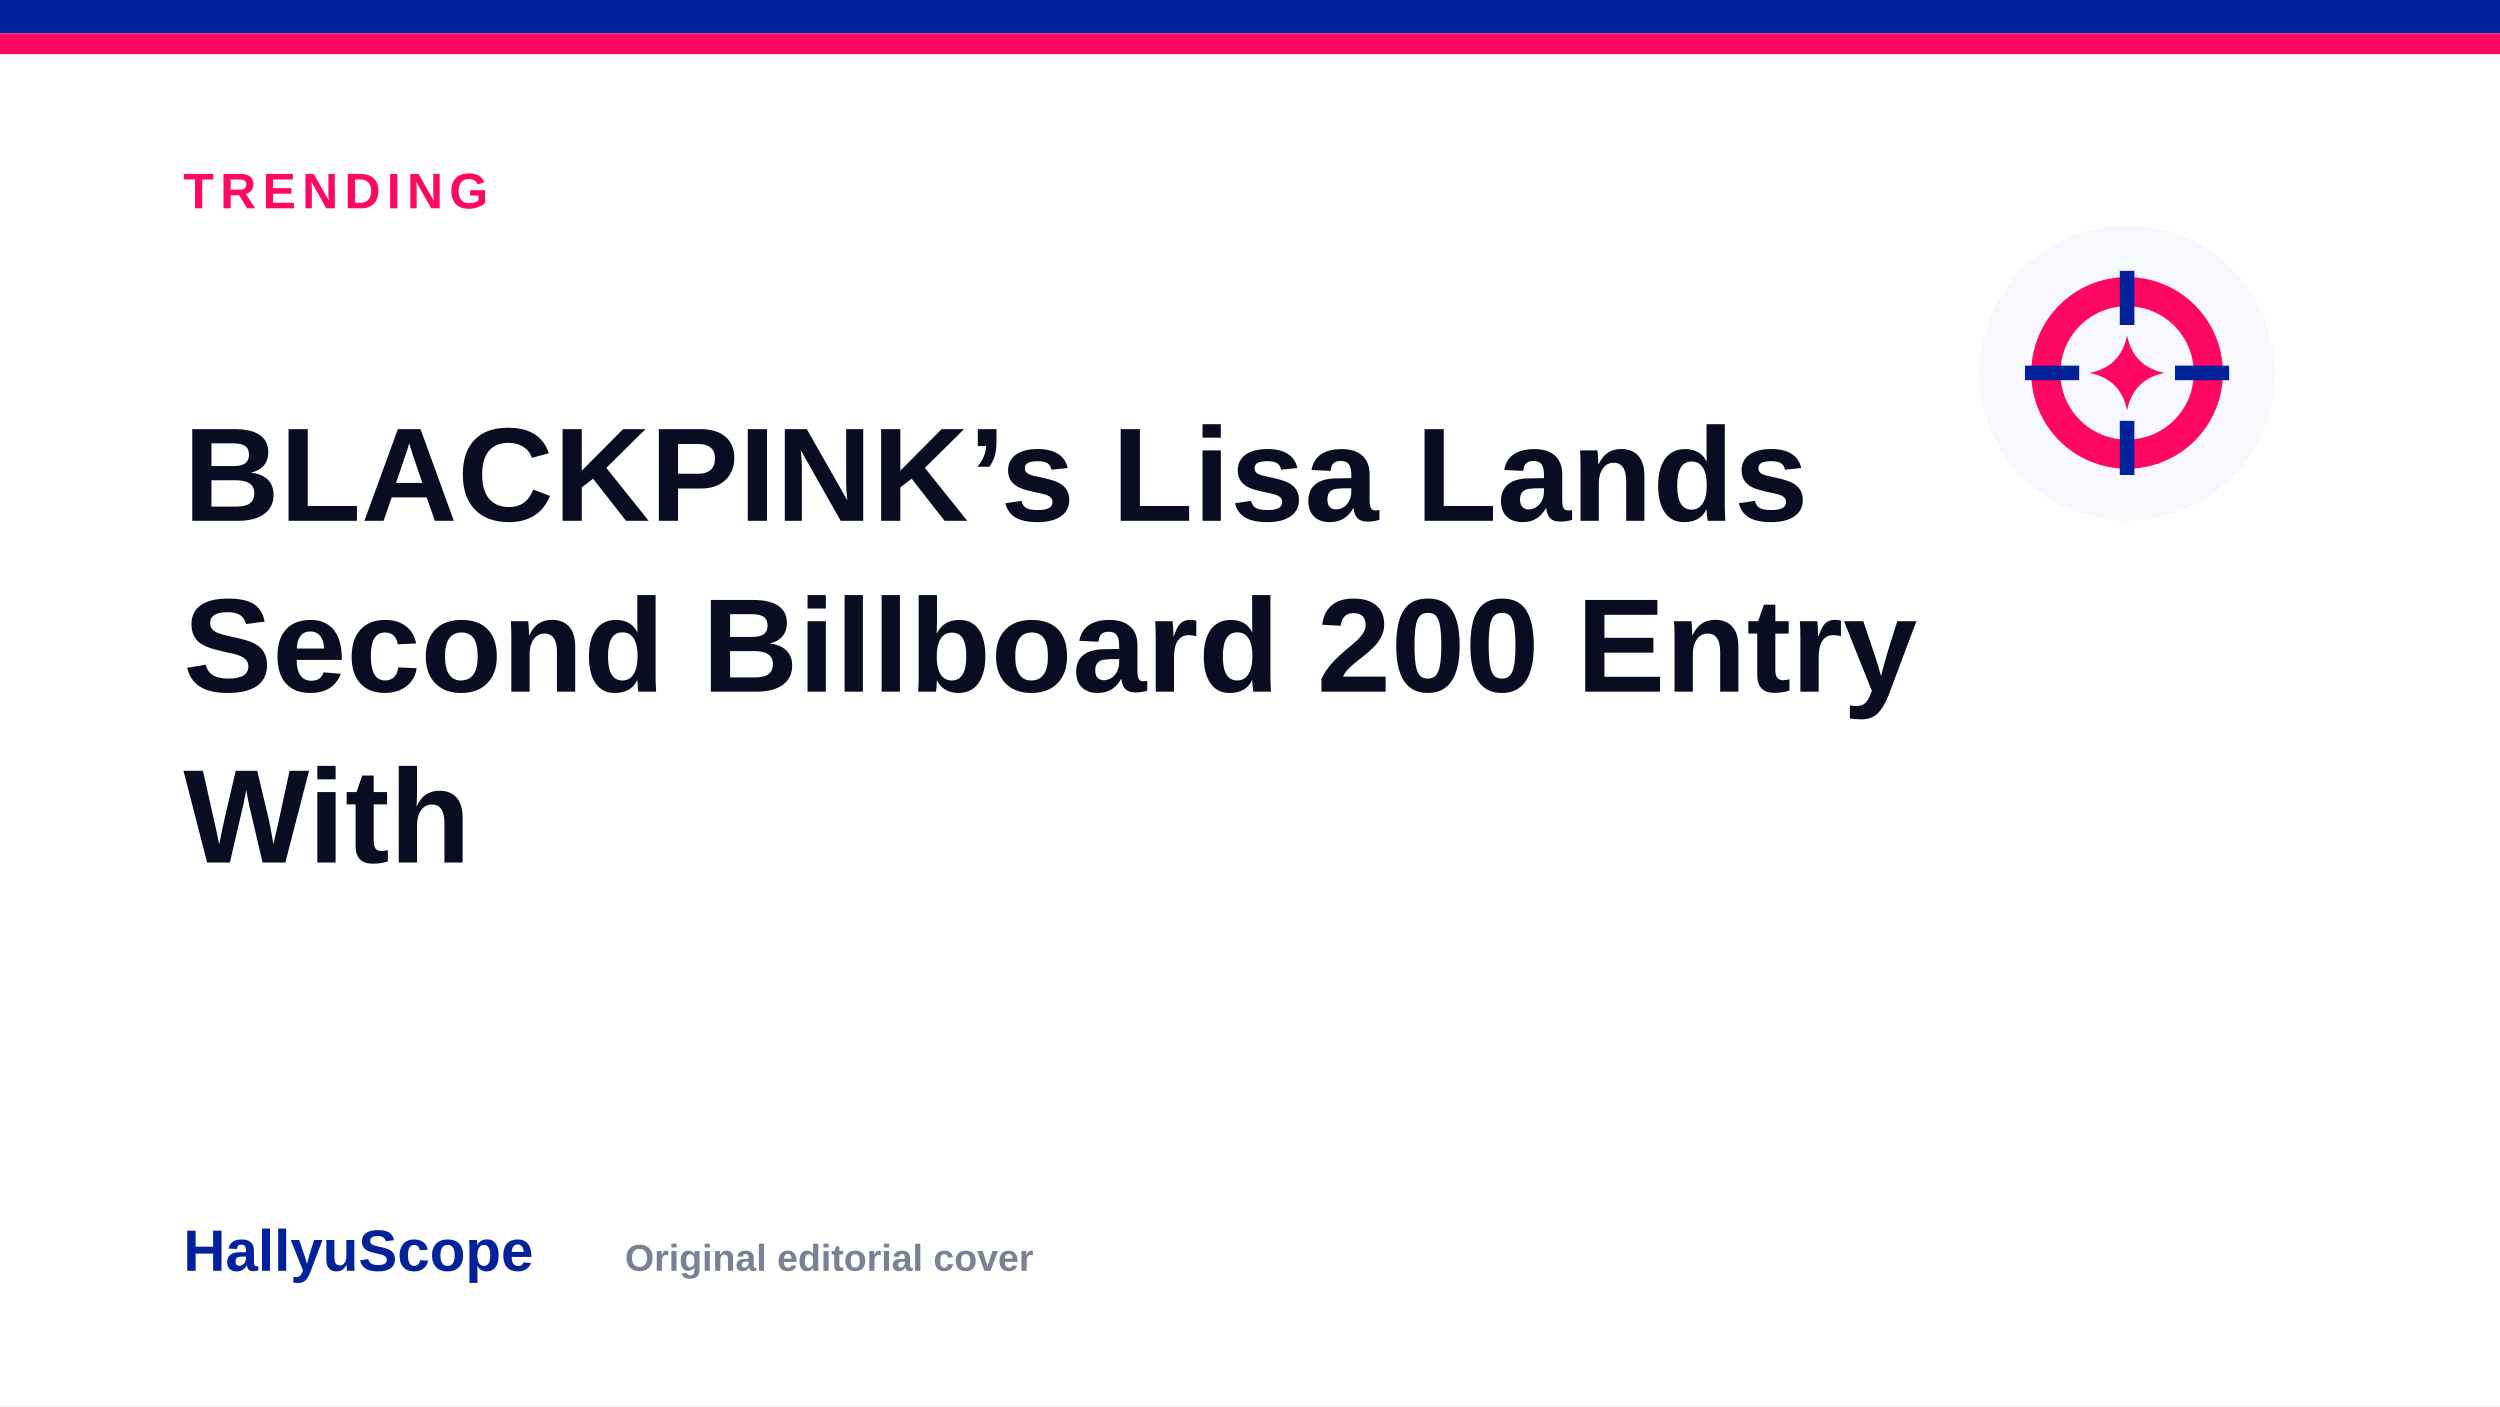
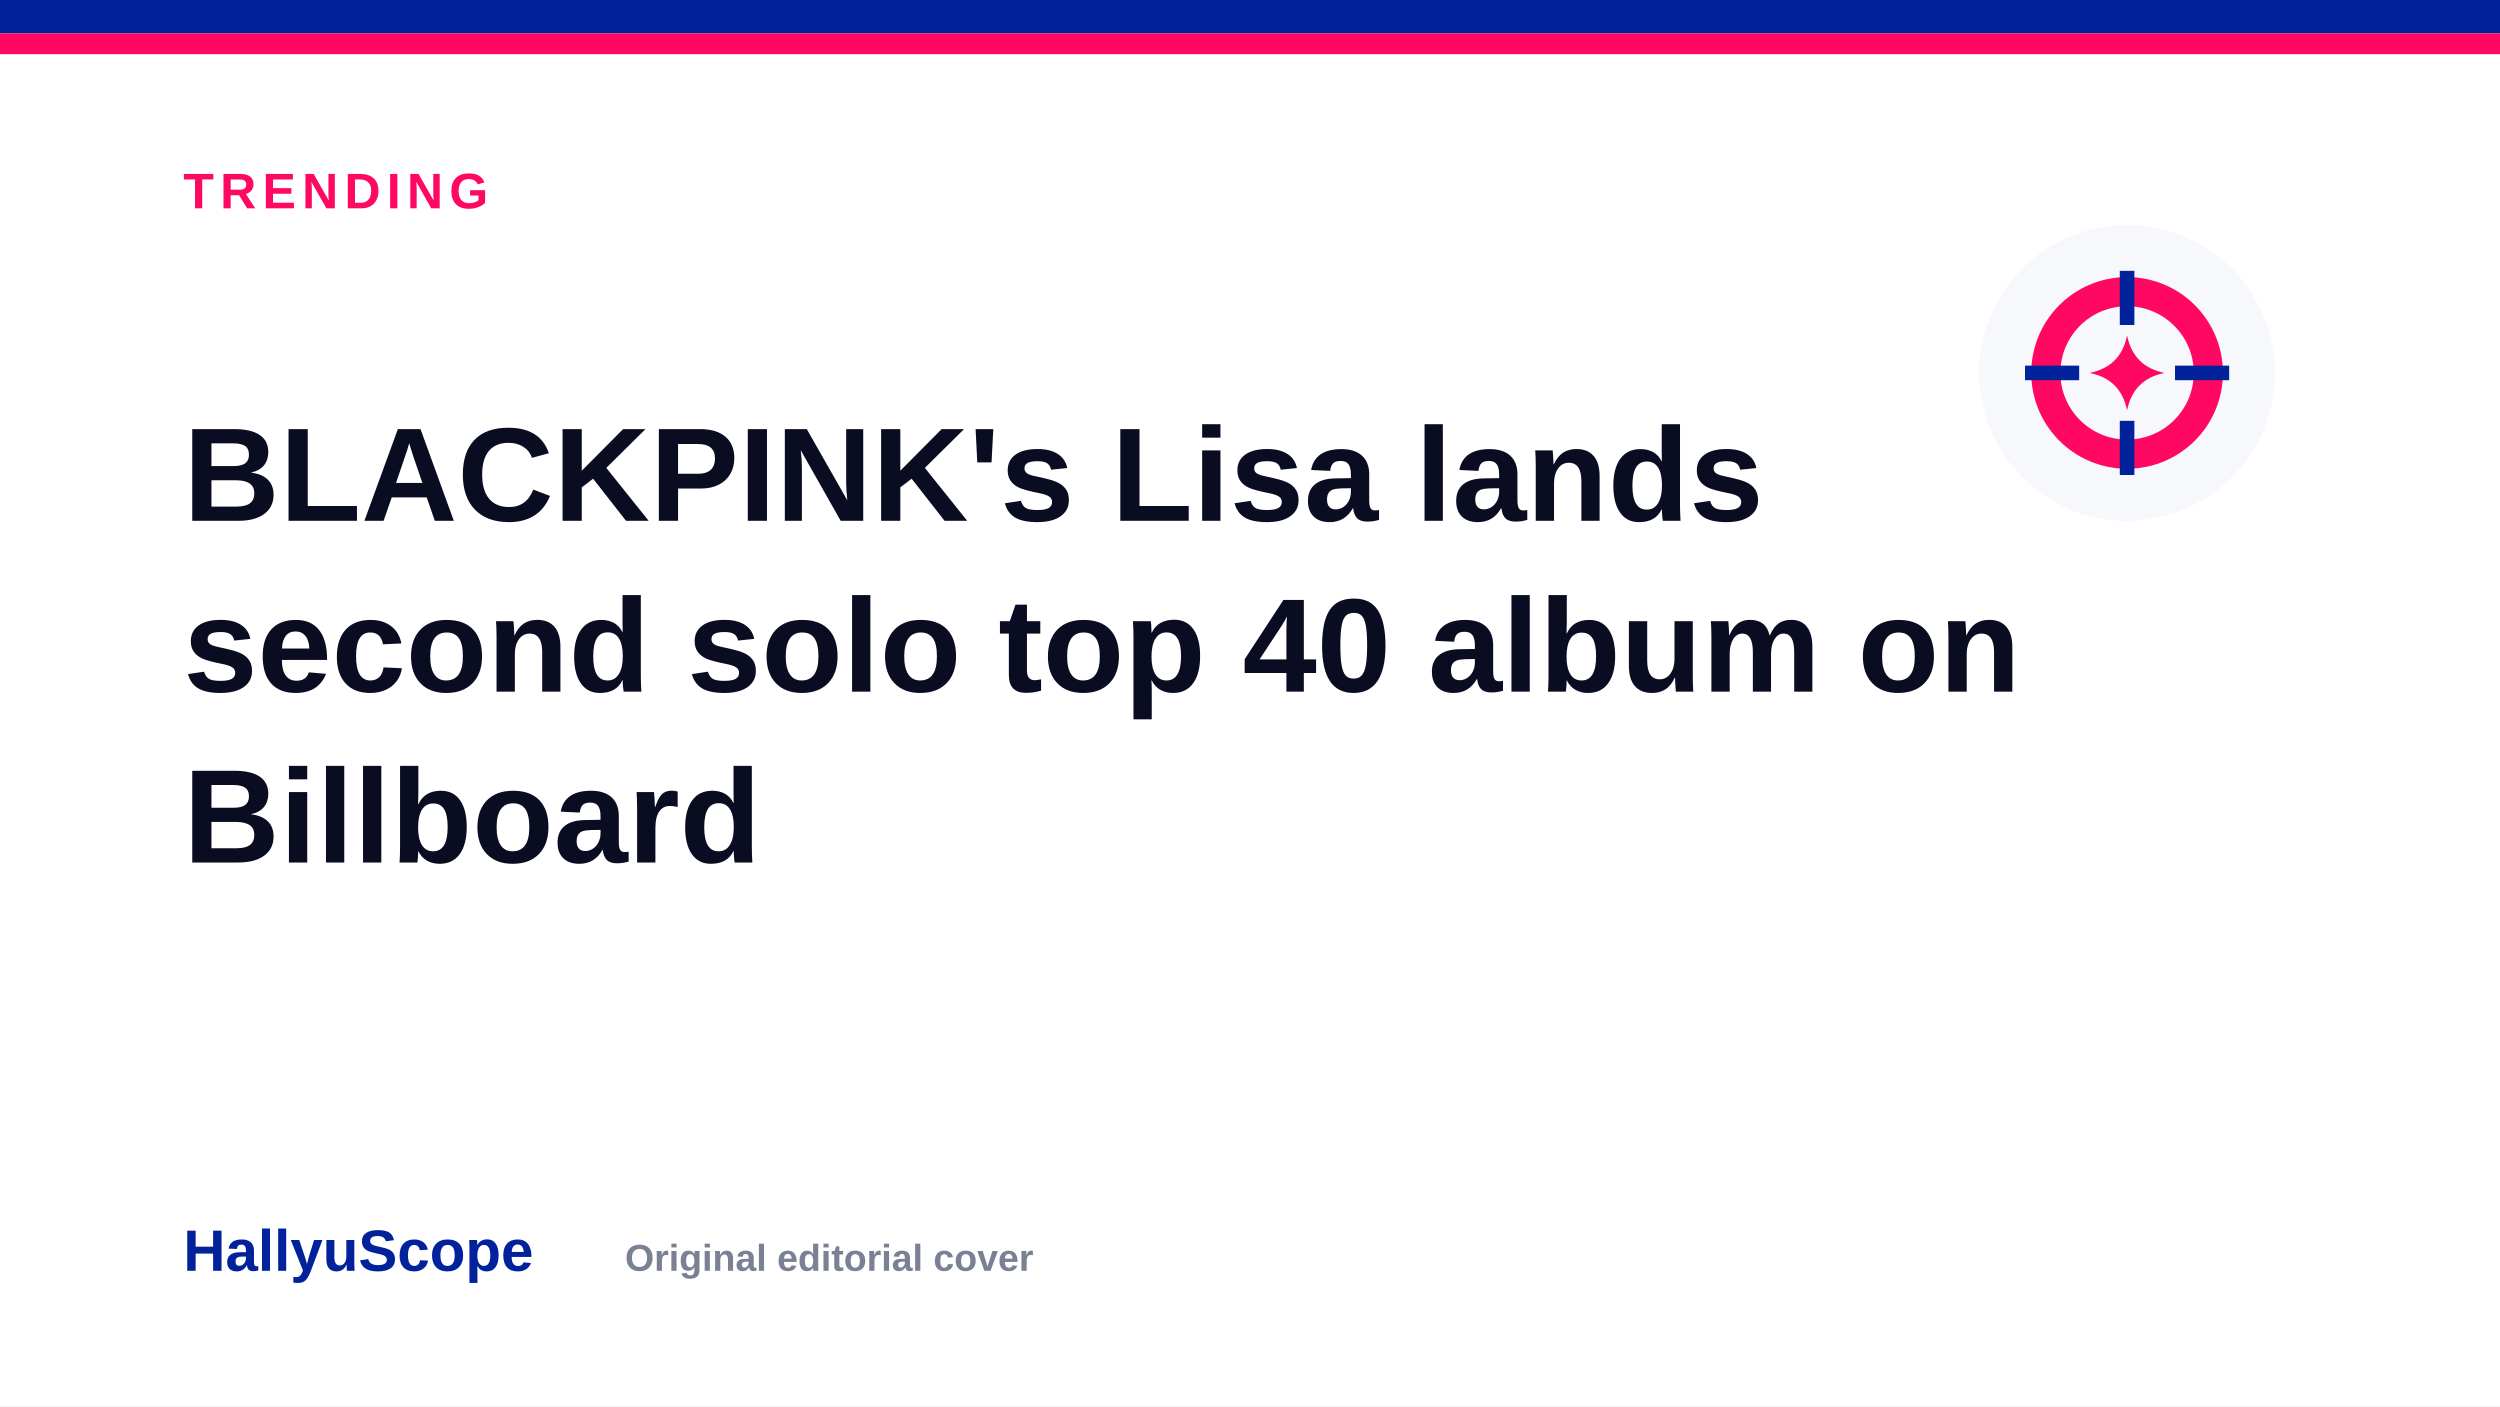
<svg xmlns="http://www.w3.org/2000/svg" width="1200" height="675" viewBox="0 0 1200 675">
  <rect width="1200" height="675" fill="#ffffff" />
  <rect x="0" y="0" width="1200" height="16" fill="#01229a" />
  <rect x="0" y="16" width="1200" height="10" fill="#fe0862" />
  <text x="88" y="100" font-family="Arial, Helvetica, sans-serif" font-size="24" font-weight="800" letter-spacing="3" fill="#fe0862">TRENDING</text>
-   <text x="88" y="250" font-family="Arial, Helvetica, sans-serif" font-size="64" font-weight="800" fill="#0a0d22">BLACKPINK’s Lisa Lands</text>
-   <text x="88" y="332" font-family="Arial, Helvetica, sans-serif" font-size="64" font-weight="800" fill="#0a0d22">Second Billboard 200 Entry</text>
-   <text x="88" y="414" font-family="Arial, Helvetica, sans-serif" font-size="64" font-weight="800" fill="#0a0d22">With</text>
+   <text x="88" y="250" font-family="Arial, Helvetica, sans-serif" font-size="64" font-weight="800" fill="#0a0d22">BLACKPINK's Lisa lands</text>
+   <text x="88" y="332" font-family="Arial, Helvetica, sans-serif" font-size="64" font-weight="800" fill="#0a0d22">second solo top 40 album on</text>
+   <text x="88" y="414" font-family="Arial, Helvetica, sans-serif" font-size="64" font-weight="800" fill="#0a0d22">Billboard</text>
  <g transform="translate(950 108)">
    <rect x="0" y="0" width="142" height="142" rx="71" fill="#f7f8fc" />
    <circle cx="71" cy="71" r="39" fill="none" stroke="#fe0862" stroke-width="14" />
    <path d="M71 22v26M71 94v26M22 71h26M94 71h26" stroke="#01229a" stroke-width="7" />
    <path d="M71 53q3 15 18 18-15 3-18 18-3-15-18-18 15-3 18-18Z" fill="#fe0862" />
  </g>
  <text x="88" y="610" font-family="Arial, Helvetica, sans-serif" font-size="28" font-weight="800" fill="#01229a">HallyuScope</text>
  <text x="300" y="610" font-family="Arial, Helvetica, sans-serif" font-size="18" font-weight="600" fill="#7b8194">Original editorial cover</text>
</svg>
